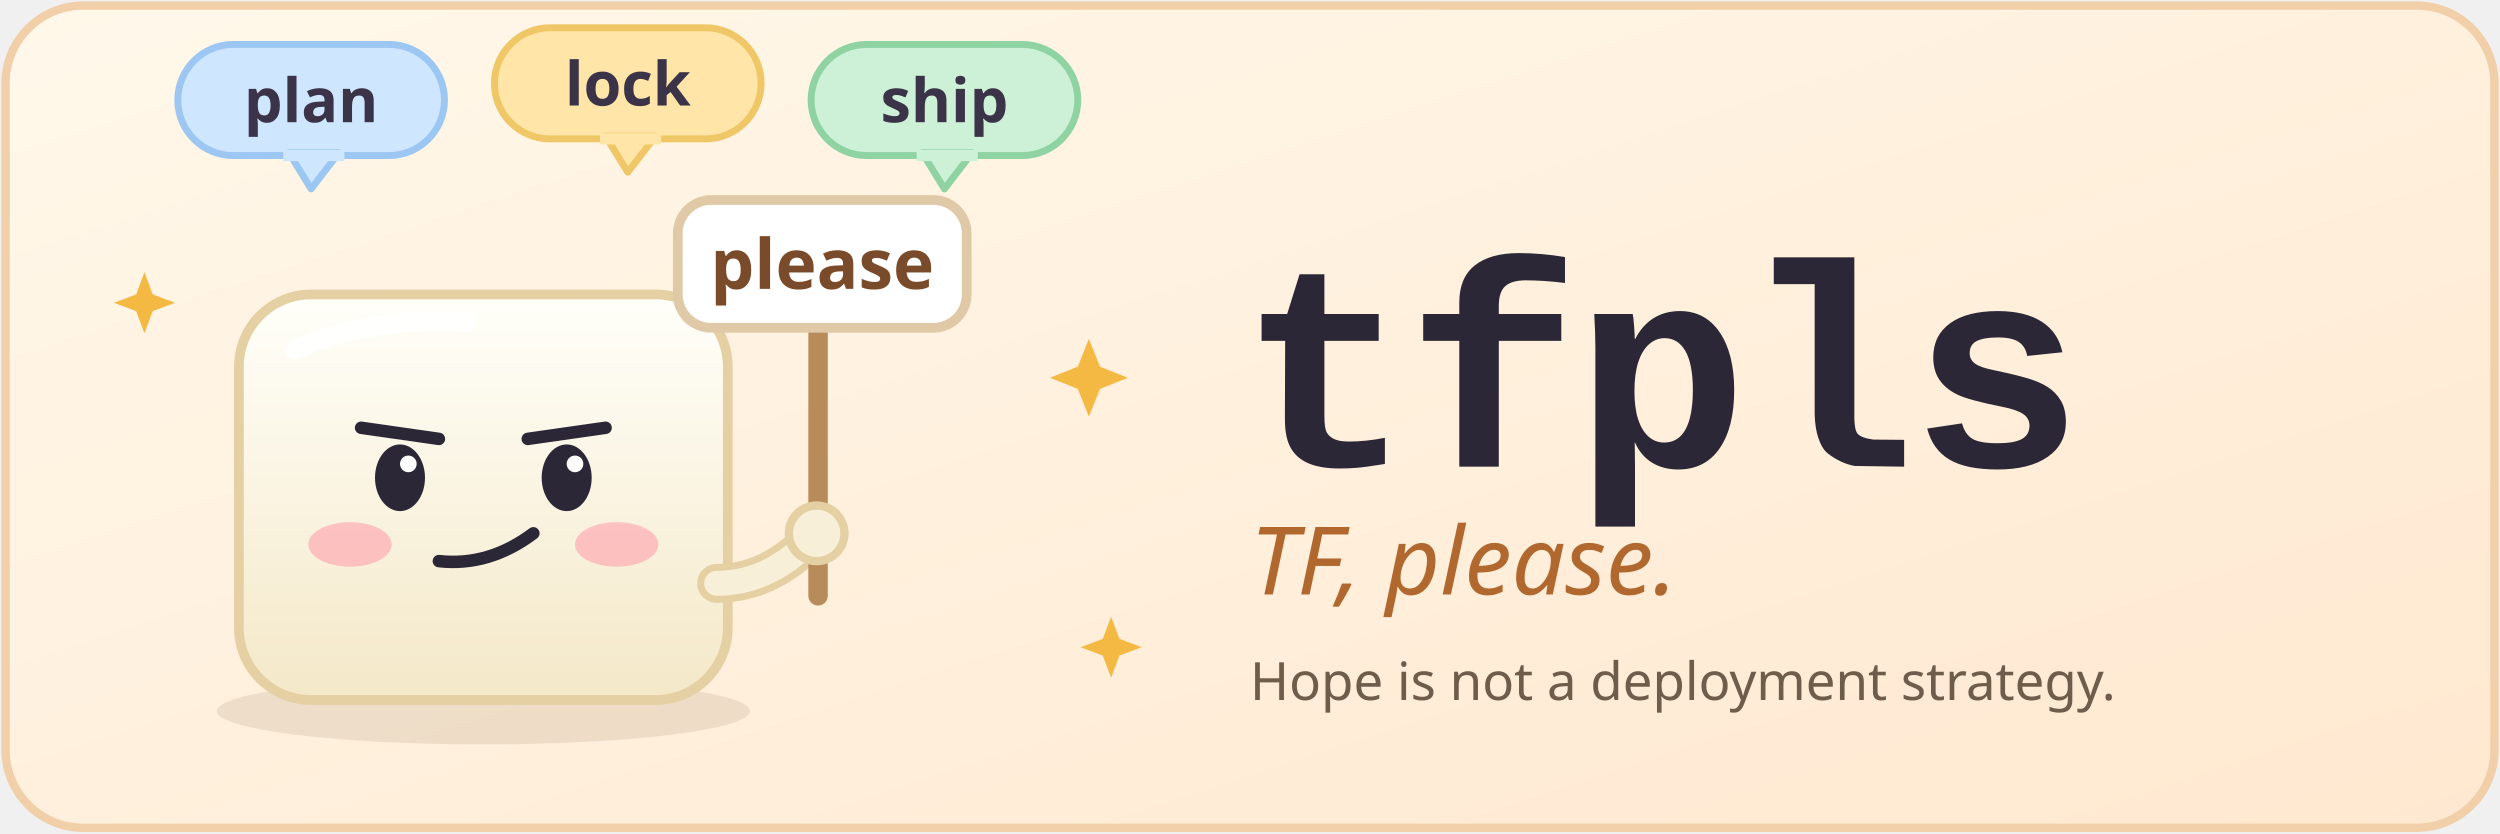
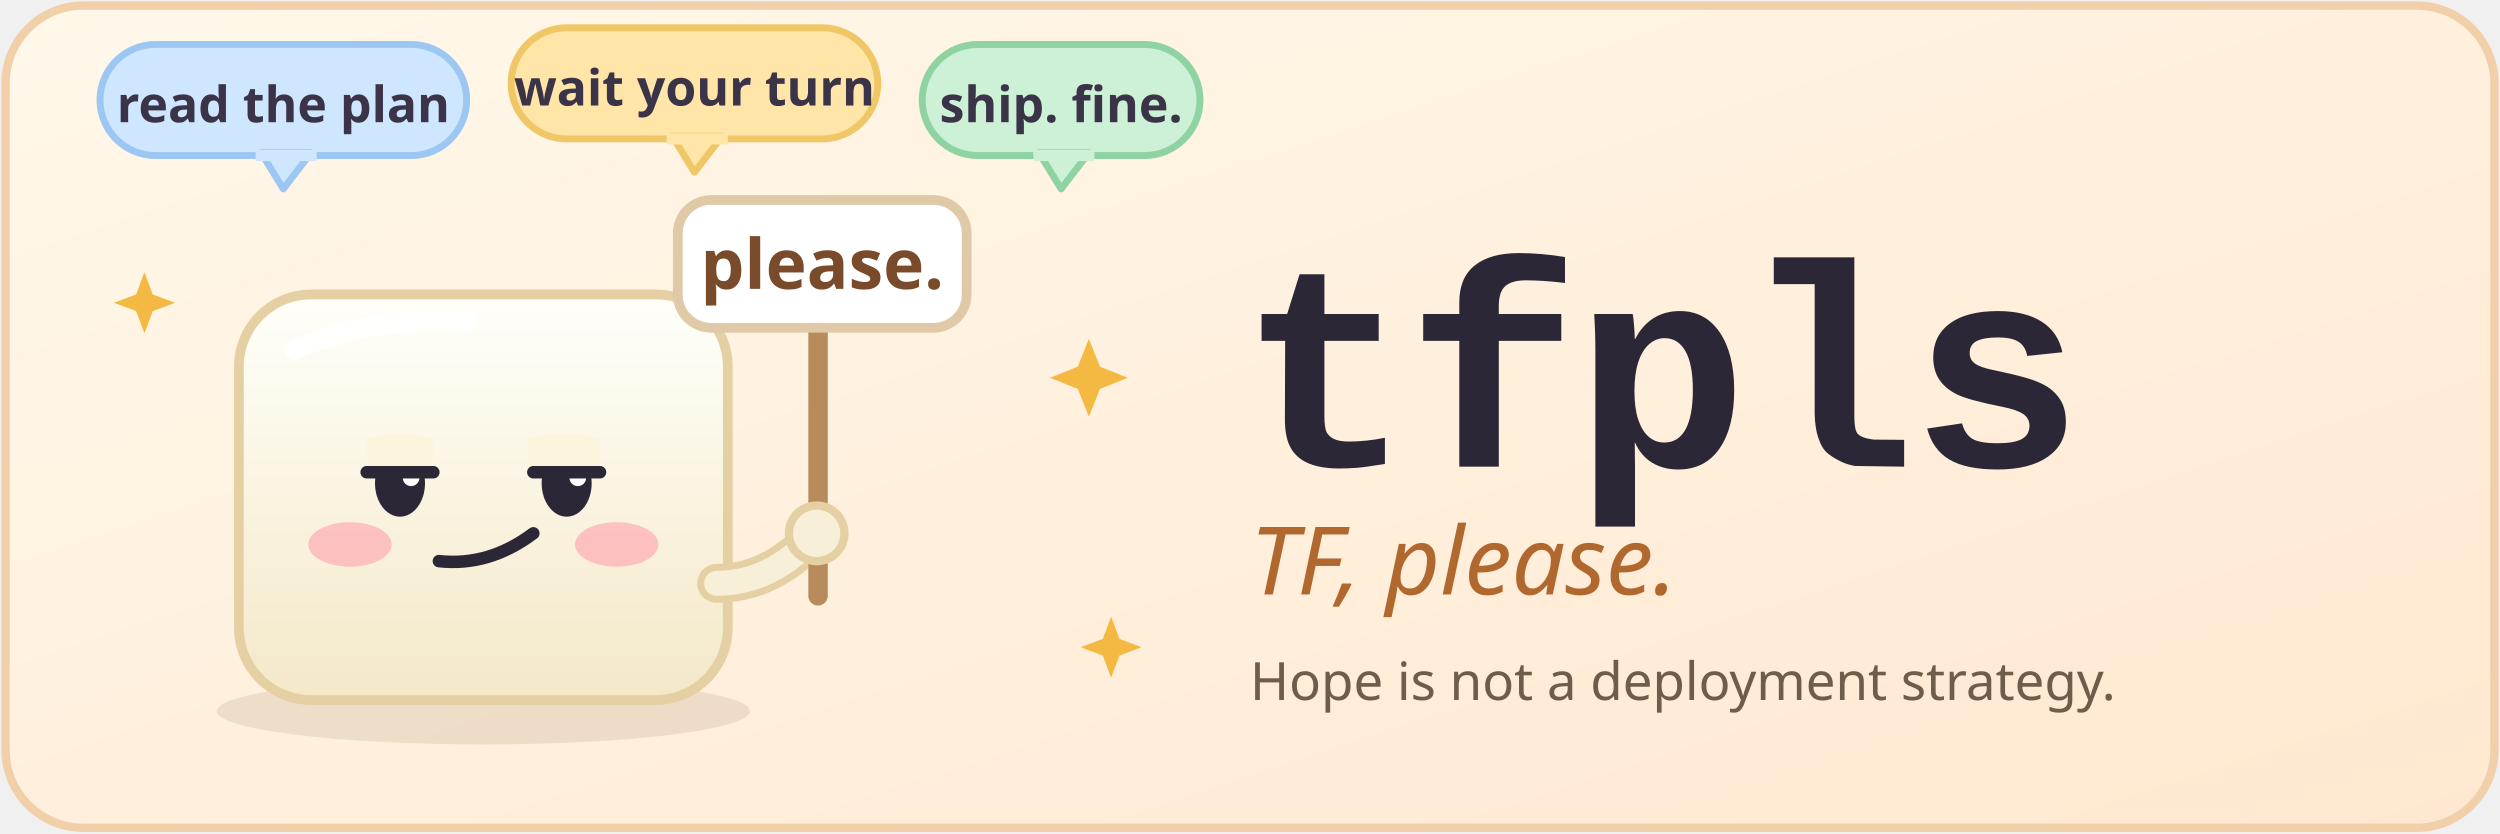
<svg xmlns="http://www.w3.org/2000/svg" viewBox="0 0 900 300" width="900" height="300" role="img" aria-labelledby="t d">
  <defs>
    <linearGradient id="card" x1="0" y1="0" x2="1" y2="1">
      <stop offset="0" stop-color="#FFF8EA" />
      <stop offset="1" stop-color="#FFE8D0" />
    </linearGradient>
    <linearGradient id="tofu" x1="0" y1="0" x2="0" y2="1">
      <stop offset="0" stop-color="#FFFFFA" />
      <stop offset="1" stop-color="#F4E8C8" />
    </linearGradient>
  </defs>
  <style>
    .mono{font-family:ui-monospace,SFMono-Regular,Menlo,Consolas,"Liberation Mono",monospace}
    .hand{font-family:"Segoe Print","Chalkboard SE","Comic Sans MS",ui-rounded,"Trebuchet MS",sans-serif}
    .eye{transform-box:fill-box;transform-origin:center;animation:blink 5s infinite}
    .bob{animation:bob 2.6s ease-in-out infinite}
    .float{animation:float 3.2s ease-in-out infinite}
    .twinkle{animation:twinkle 2.4s ease-in-out infinite}
    @keyframes blink{0%,92%,100%{transform:scaleY(1)}95%{transform:scaleY(.1)}}
    @keyframes bob{0%,100%{transform:translateY(0)}50%{transform:translateY(-5px)}}
    @keyframes float{0%,100%{transform:translateY(0)}50%{transform:translateY(-4px)}}
    @keyframes twinkle{0%,100%{opacity:.25}50%{opacity:1}}
    @media (prefers-reduced-motion:reduce){.eye,.bob,.float,.twinkle{animation:none}}
  </style>
  <rect x="2" y="2" width="896" height="296" rx="28" fill="url(#card)" stroke="#F1CFA8" stroke-width="3" />
-   <g class="hand" font-size="22" font-weight="700" text-anchor="middle" fill="#3B3347">
+   <g class="hand" font-size="18" font-weight="700" text-anchor="middle" fill="#3B3347">
    <g class="float">
-       <rect x="64" y="16" width="96" height="40" rx="20" fill="#CFE6FF" stroke="#9CC7F2" stroke-width="2.5" />
-       <path d="M104 55 L112 68 L122 55 Z" fill="#CFE6FF" stroke="#9CC7F2" stroke-width="2.5" stroke-linejoin="round" />
-       <rect x="102" y="54" width="22" height="4" fill="#CFE6FF" />
-       <text x="112" y="44">plan</text>
+       <rect x="36" y="16" width="132" height="40" rx="20" fill="#CFE6FF" stroke="#9CC7F2" stroke-width="2.5" />
+       <path d="M94 55 L102 68 L112 55 Z" fill="#CFE6FF" stroke="#9CC7F2" stroke-width="2.5" stroke-linejoin="round" />
+       <rect x="92" y="54" width="22" height="4" fill="#CFE6FF" />
+       <text x="102" y="44">read the plan</text>
    </g>
-     <g class="float" style="animation-delay:.5s">
-       <rect x="178" y="10" width="96" height="40" rx="20" fill="#FFE6A8" stroke="#F0C766" stroke-width="2.5" />
-       <path d="M218 49 L226 62 L236 49 Z" fill="#FFE6A8" stroke="#F0C766" stroke-width="2.5" stroke-linejoin="round" />
-       <rect x="216" y="48" width="22" height="4" fill="#FFE6A8" />
-       <text x="226" y="38">lock</text>
+     <g class="float" style="animation-delay:0.5s">
+       <rect x="184" y="10" width="132" height="40" rx="20" fill="#FFE6A8" stroke="#F0C766" stroke-width="2.5" />
+       <path d="M242 49 L250 62 L260 49 Z" fill="#FFE6A8" stroke="#F0C766" stroke-width="2.5" stroke-linejoin="round" />
+       <rect x="240" y="48" width="22" height="4" fill="#FFE6A8" />
+       <text x="250" y="38">wait your turn</text>
    </g>
    <g class="float" style="animation-delay:1s">
-       <rect x="292" y="16" width="96" height="40" rx="20" fill="#CDF1D6" stroke="#8FD3A3" stroke-width="2.5" />
-       <path d="M332 55 L340 68 L350 55 Z" fill="#CDF1D6" stroke="#8FD3A3" stroke-width="2.5" stroke-linejoin="round" />
-       <rect x="330" y="54" width="22" height="4" fill="#CDF1D6" />
-       <text x="340" y="44">ship</text>
+       <rect x="332" y="16" width="100" height="40" rx="20" fill="#CDF1D6" stroke="#8FD3A3" stroke-width="2.5" />
+       <path d="M374 55 L382 68 L392 55 Z" fill="#CDF1D6" stroke="#8FD3A3" stroke-width="2.5" stroke-linejoin="round" />
+       <rect x="372" y="54" width="22" height="4" fill="#CDF1D6" />
+       <text x="382" y="44">ship. fine.</text>
    </g>
  </g>
  <g transform="translate(72,92)">
    <ellipse cx="102" cy="164" rx="96" ry="12" fill="#6B4E2E" opacity=".12" />
    <rect x="14" y="14" width="176" height="146" rx="26" fill="url(#tofu)" stroke="#E4D0A2" stroke-width="3.5" />
    <path d="M34 34 Q60 22 96 24" fill="none" stroke="#FFFFFF" stroke-width="7" stroke-linecap="round" opacity=".9" />
-     <ellipse class="eye" cx="72" cy="80" rx="9" ry="12" fill="#2B2736" />
-     <ellipse class="eye" cx="132" cy="80" rx="9" ry="12" fill="#2B2736" />
-     <circle cx="75" cy="75" r="3" fill="#FFFFFF" />
-     <circle cx="135" cy="75" r="3" fill="#FFFFFF" />
+     <ellipse class="eye" cx="72" cy="82" rx="9" ry="12" fill="#2B2736" />
+     <ellipse class="eye" cx="132" cy="82" rx="9" ry="12" fill="#2B2736" />
+     <circle cx="76" cy="80" r="3" fill="#FFFFFF" />
+     <circle cx="136" cy="80" r="3" fill="#FFFFFF" />
    <ellipse cx="54" cy="104" rx="15" ry="8" fill="#FF8FA3" opacity=".5" />
    <ellipse cx="150" cy="104" rx="15" ry="8" fill="#FF8FA3" opacity=".5" />
    <path d="M86 110 Q104 112 120 100" fill="none" stroke="#2B2736" stroke-width="4.5" stroke-linecap="round" />
-     <path d="M58 62 L86 66" fill="none" stroke="#2B2736" stroke-width="4.5" stroke-linecap="round" />
-     <path d="M118 66 L146 62" fill="none" stroke="#2B2736" stroke-width="4.5" stroke-linecap="round" />
+     <path d="M60 78 L84 78 L84 66 Q72 62 60 66 Z" fill="#FBF5DD" />
+     <path d="M118 78 L144 78 L144 66 Q132 62 118 66 Z" fill="#FBF5DD" />
+     <path d="M60 78 L84 78" stroke="#2B2736" stroke-width="4.5" stroke-linecap="round" />
+     <path d="M120 78 L144 78" stroke="#2B2736" stroke-width="4.5" stroke-linecap="round" />
    <path d="M186 118 Q206 118 222 100" fill="none" stroke="#E4D0A2" stroke-width="14" stroke-linecap="round" />
    <path d="M186 118 Q206 118 222 100" fill="none" stroke="#F8EFD8" stroke-width="9" stroke-linecap="round" />
    <g class="bob">
      <rect x="219" y="22" width="7" height="104" rx="3.5" fill="#B88B5B" />
      <rect x="172" y="-20" width="104" height="46" rx="12" fill="#FFFFFF" stroke="#E0C9A6" stroke-width="3.5" />
-       <text class="hand" x="224" y="12" text-anchor="middle" font-size="25" font-weight="700" fill="#7A4B2A">please</text>
+       <text class="hand" x="224" y="12" text-anchor="middle" font-size="25" font-weight="700" fill="#7A4B2A">please.</text>
      <circle cx="222" cy="100" r="10" fill="#F8EFD8" stroke="#E4D0A2" stroke-width="3" />
    </g>
  </g>
  <g fill="#F4B942">
    <path class="twinkle" d="M392 122 l4 10 10 4 -10 4 -4 10 -4 -10 -10 -4 10 -4z" />
    <path class="twinkle" style="animation-delay:.8s" d="M52 98 l3 8 8 3 -8 3 -3 8 -3 -8 -8 -3 8 -3z" />
    <path class="twinkle" style="animation-delay:1.4s" d="M400 222 l3 8 8 3 -8 3 -3 8 -3 -8 -8 -3 8 -3z" />
  </g>
  <text class="mono" x="446" y="168" font-size="104" font-weight="800" fill="#2B2736" letter-spacing="-2">tfpls</text>
  <text class="hand" x="450" y="214" font-size="34" font-style="italic" fill="#B0682F">TF, please.</text>
  <text class="hand" x="450" y="252" font-size="19" fill="#6F5D4B">Hope is not a deployment strategy.</text>
</svg>
